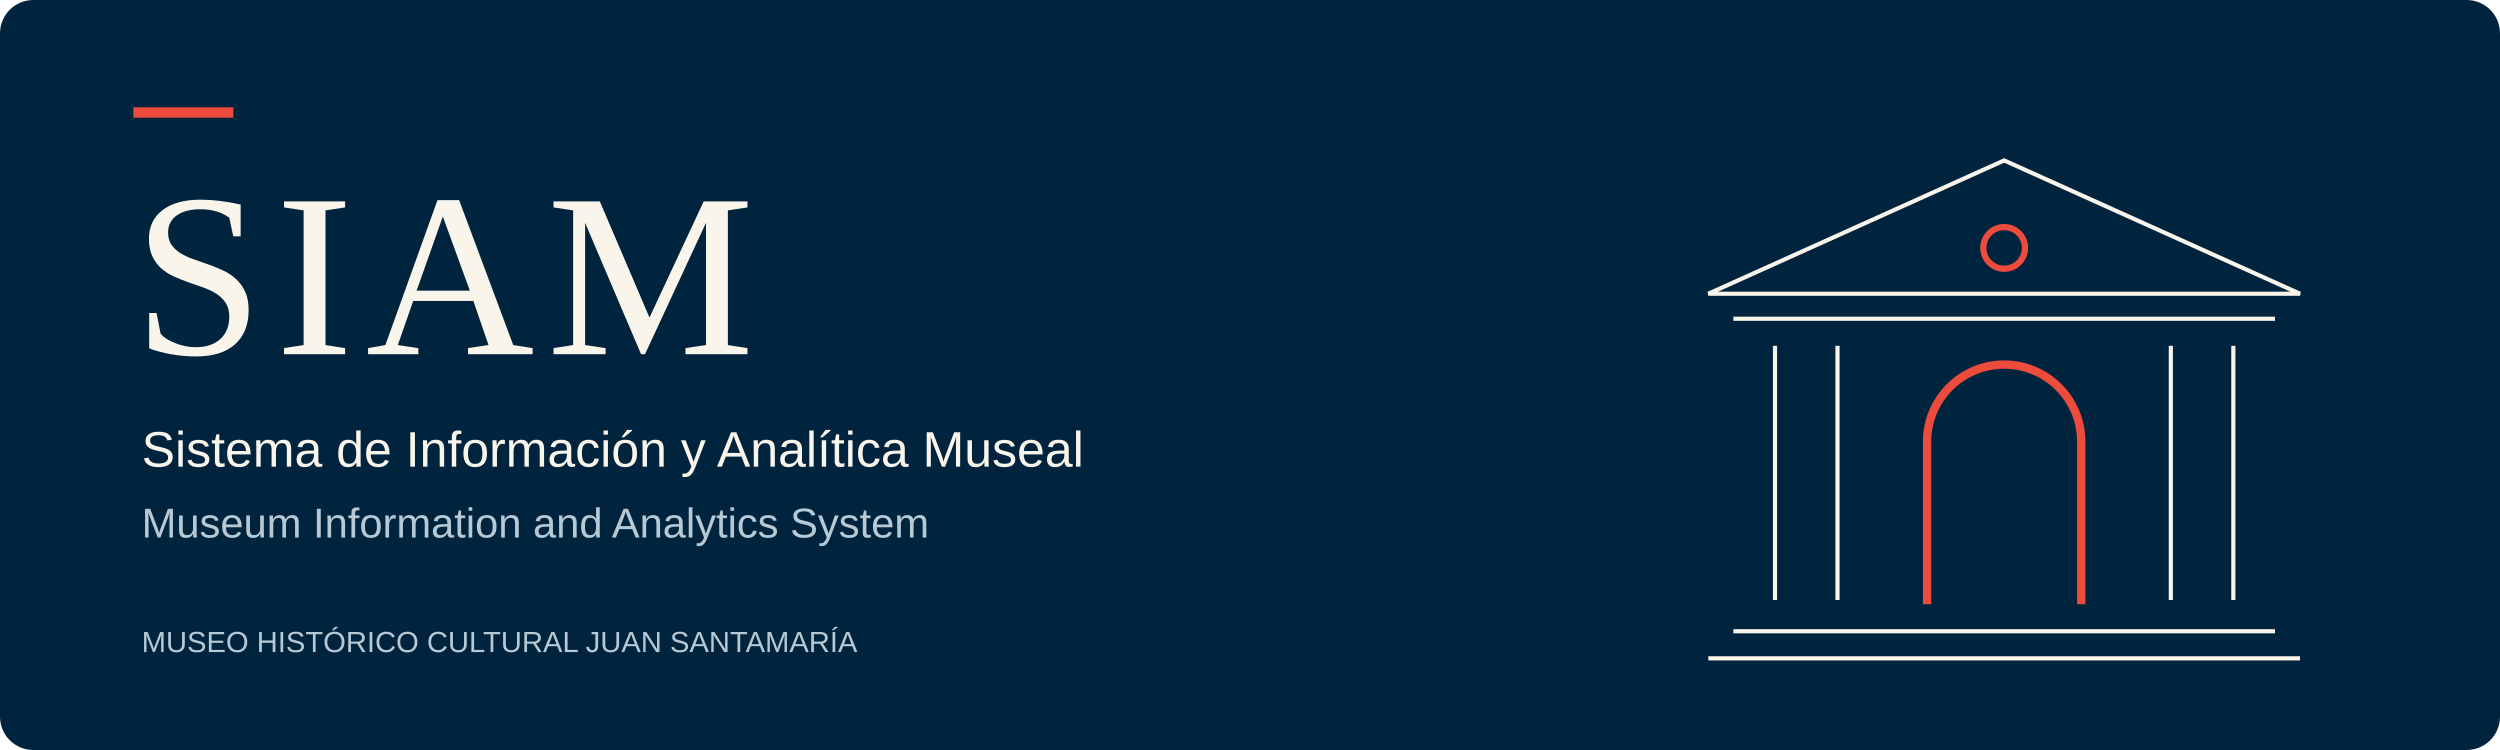
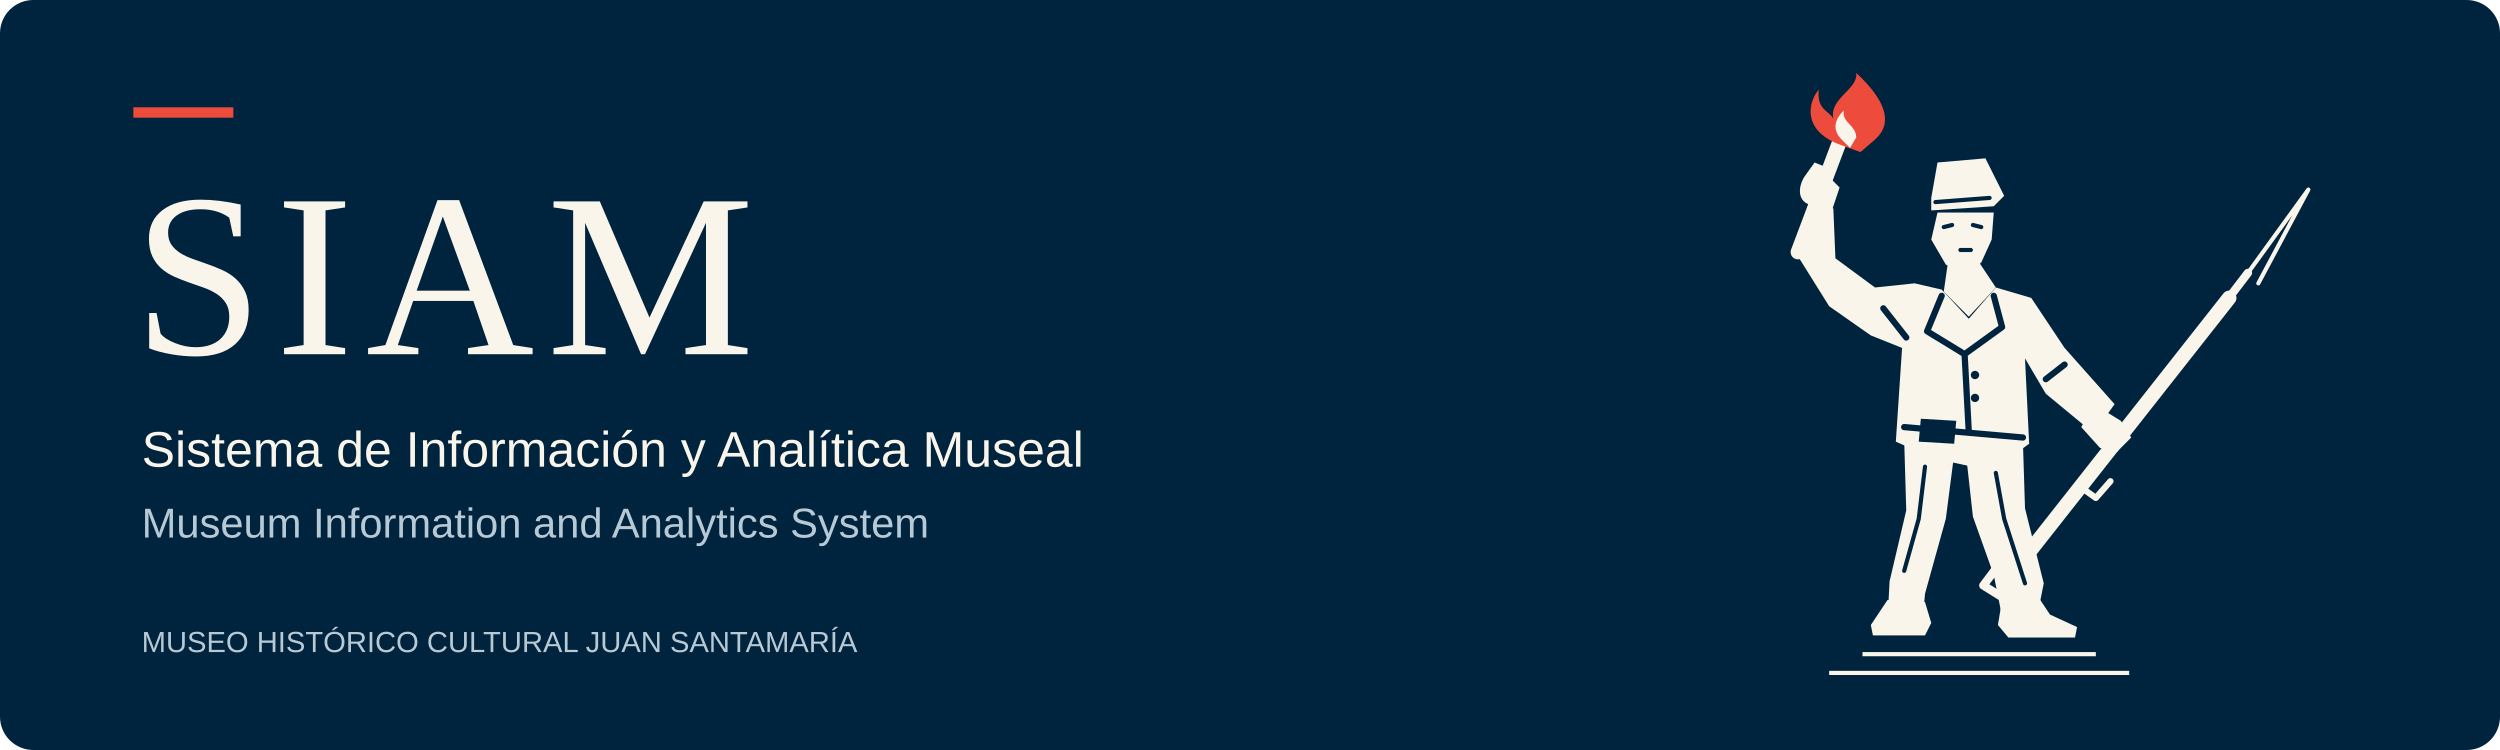
<svg xmlns="http://www.w3.org/2000/svg" width="1200" height="360" viewBox="0 0 1200 360" role="img" aria-labelledby="title description">
  <rect width="1200" height="360" rx="16" fill="#00243e" />
  <path d="M64 54h48" stroke="#ed4b3b" stroke-width="5" />
  <text x="64" y="170" fill="#faf5eb" font-family="Georgia, 'Times New Roman', serif" font-size="112" letter-spacing="6">SIAM</text>
  <text x="68" y="224" fill="#faf5eb" font-family="Arial, sans-serif" font-size="24">Sistema de Información y Analítica Museal</text>
  <text x="68" y="258" fill="#b8c9d6" font-family="Arial, sans-serif" font-size="20">Museum Information and Analytics System</text>
  <text x="68" y="313" fill="#b8c9d6" font-family="Arial, sans-serif" font-size="14">MUSEO HISTÓRICO CULTURAL JUAN SANTAMARÍA</text>
-   <g transform="translate(820 65)" fill="none" stroke="#faf5eb" stroke-width="2">
-     <path d="m0 76 142-64 142 64Z" />
-     <path d="M12 88h260M12 238h260M0 251h284" />
-     <path d="M32 101v122m30-122v122m160-122v122m30-122v122" />
-     <path d="M105 225v-78a37 37 0 0 1 74 0v78" stroke="#ed4b3b" stroke-width="4" />
-     <circle cx="142" cy="54" r="10" stroke="#ed4b3b" stroke-width="3" />
+   <g transform="translate(820 35)">
+     <g fill="none" stroke="#faf5eb" stroke-linecap="round" stroke-linejoin="round">
+       <path d="m150 235 100-127" stroke-width="7" />
+       <path d="m151 236-11 15-8-5 15-20m99-113 13-17" stroke-width="4" />
+       <path d="m259 96 29-40-24 45" stroke-width="2" />
+       <path d="m179 199 7 5 7-8" stroke-width="3" />
+       <path d="m43 86 23-61" stroke-width="7" />
+     </g>
+     <path d="M62 34C45 27 48 14 53 8c-1 10 5 10 7 14C58 12 72 8 71 0c14 13 18 24 9 32l-7 6Z" fill="#ed4b3b" />
+     <path d="M64 32c-5-5-3-10 1-14-1 6 6 7 6 13l-3 5Z" fill="#faf5eb" />
+     <g fill="#faf5eb">
+       <path d="m107 60 3-17 23-2 9 18-5 5-30 2Z" />
+       <path d="M110 67h27l-1 13-5 11-7 6-10-5-7-12Z" />
+       <path d="m115 91-2 14 12 12 13-14-8-12Z" />
+       <path d="m99 101 13 3 13 14 13-15 17 5 16 24 24 27-10 14-23-19-10-17 2 41-18 13-28-6-18-8 3-45-15-6-20-14-15-24 5-25 12 2 1 24 19 14Z" />
+       <path d="M48 63c-5-2-5-8-2-13l5-7 5 2-2 7 5-1 4 4-4 12-8 3Z" />
+       <path d="m185 159 13 8 5 8-7 7-8-2-9-10Z" />
+       <path d="m94 176 24 7-4 31-10 36-1 12-17 1 1-19 8-34Z" />
+       <path d="m124 186 27-9 1 32 9 36-3 15-17 1-4-20-10-28Z" />
+       <path d="m86 253 18 1 3 10-3 6H79l-1-5Z" />
+       <path d="m141 253 17-2 6 9 13 6-1 5h-32l-5-6Z" />
+     </g>
+     <g fill="none" stroke="#00243e" stroke-linecap="round" stroke-linejoin="round">
+       <path d="m109 62 26-2m-22 14 4-1m10 0 4 1m-10 11h5" stroke-width="2" />
+       <path d="m112 107-7 17 18 11 18-13-4-15m-14 28 2 37m-31-2 57 5m-56-48-11-14m78 34 9-7" stroke-width="3" />
+       <path d="m104 189-3 25-7 25m44-47 4 22 10 31" stroke-width="2" />
+     </g>
+     <g fill="#00243e">
+       <circle cx="128" cy="145" r="2" />
+       <circle cx="128" cy="156" r="2" />
+       <path d="m102 166 17 1-1 11-17-1Z" />
+     </g>
+     <path d="M74 279h112M58 288h144" fill="none" stroke="#faf5eb" stroke-width="2" />
  </g>
</svg>
